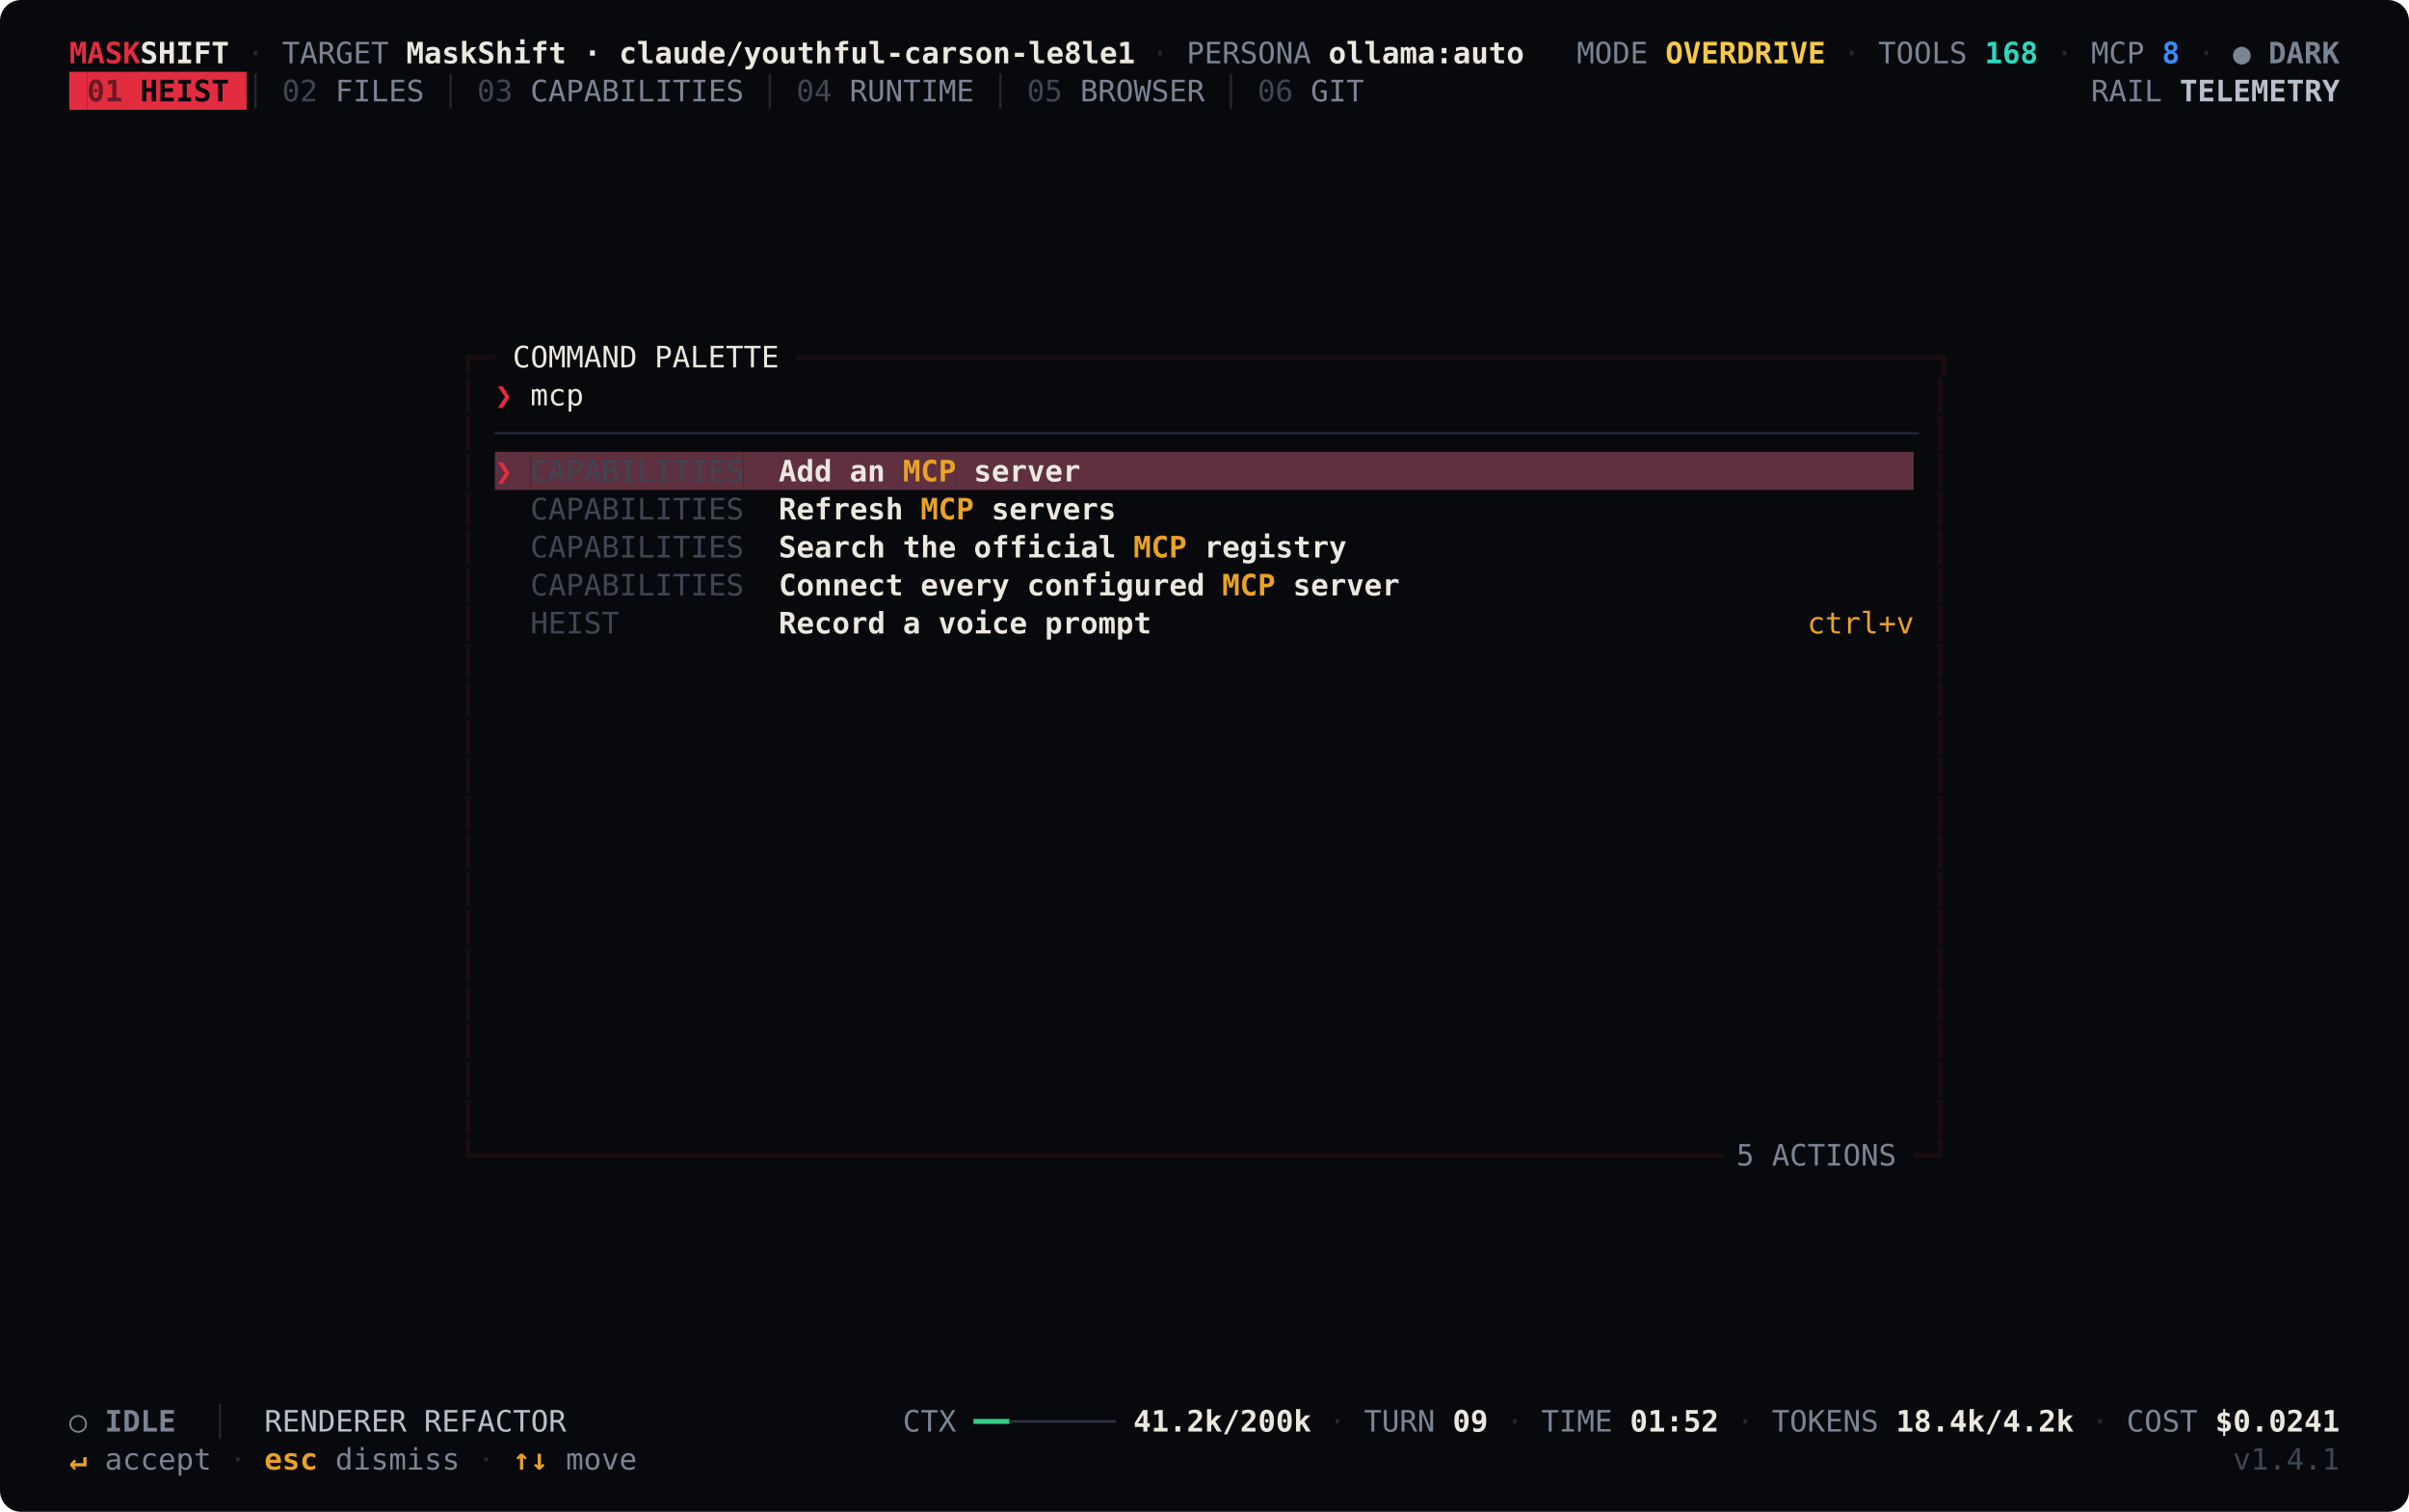
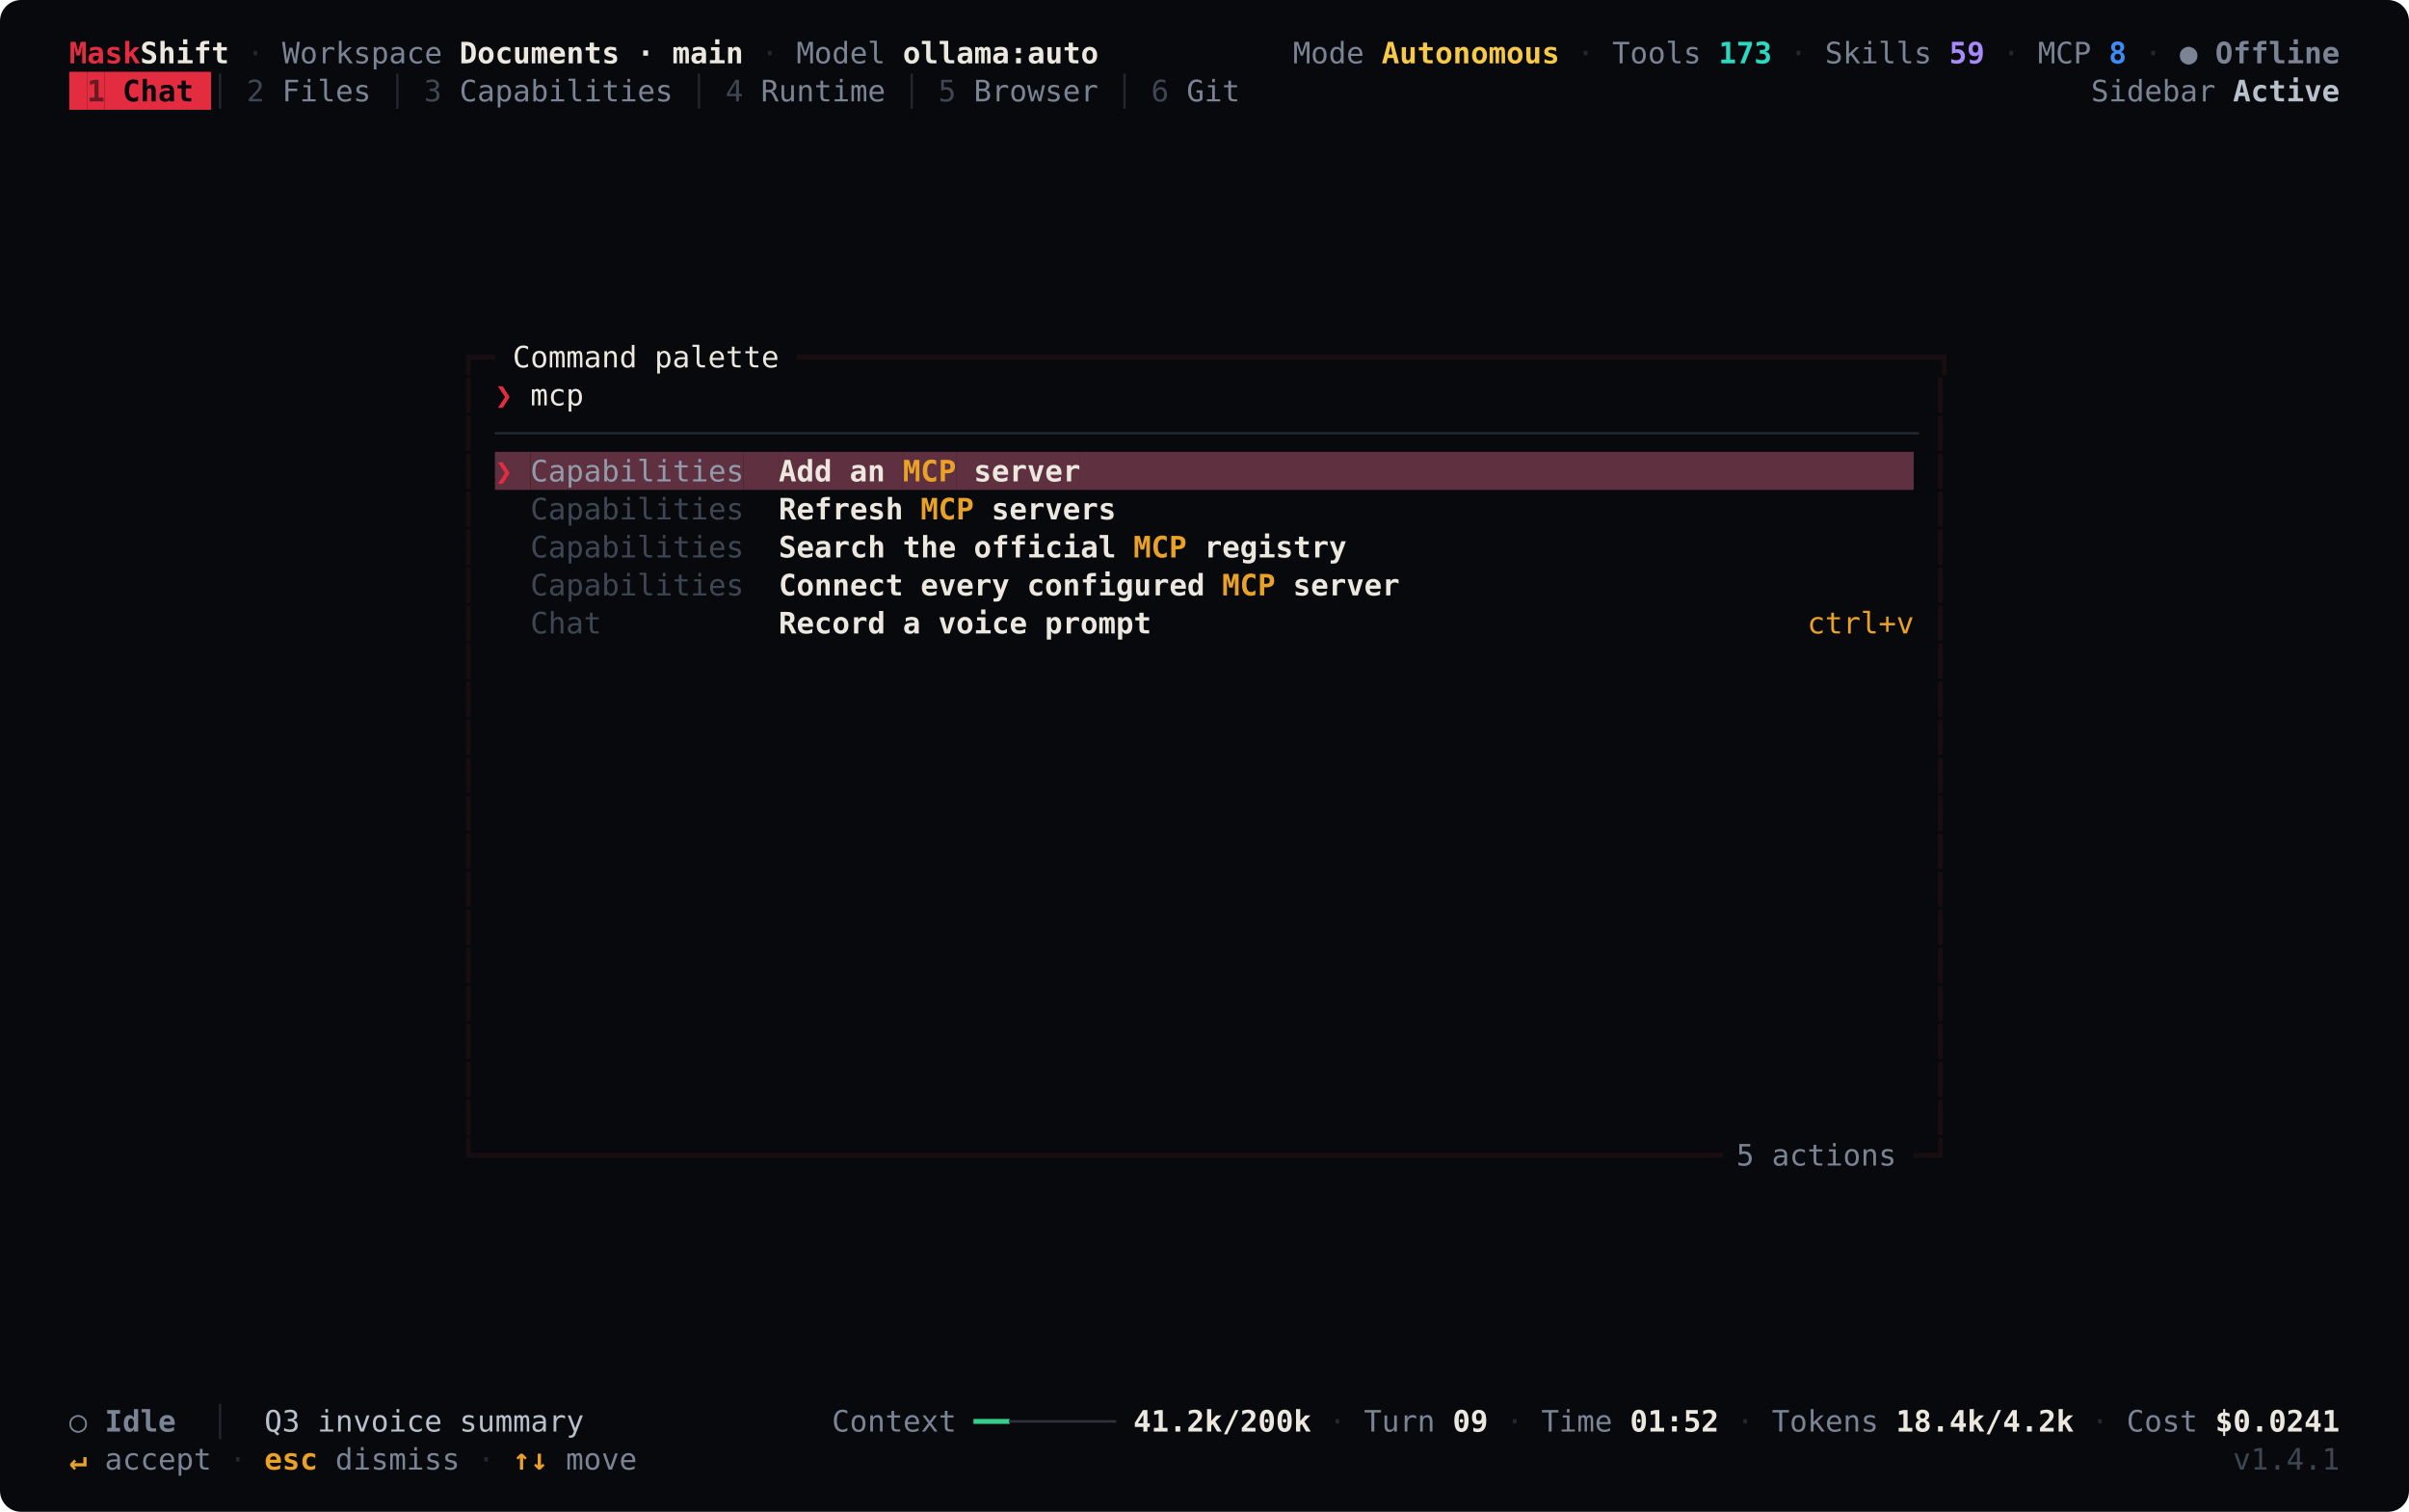
<svg xmlns="http://www.w3.org/2000/svg" width="1141" height="716" viewBox="0 0 1141 716" role="img" aria-label="MaskShift — command palette">
  <rect width="100%" height="100%" rx="10" fill="#08090C" />
  <g font-family="SFMono-Regular, Menlo, Consolas, DejaVu Sans Mono, monospace" font-size="14" xml:space="preserve">
-     <text x="32.80" y="30.00" fill="#e32c40" textLength="33.60" lengthAdjust="spacingAndGlyphs" font-weight="700">MASK</text>
-     <text x="66.40" y="30.00" fill="#ece8e0" textLength="42.00" lengthAdjust="spacingAndGlyphs" font-weight="700">SHIFT</text>
+     <text x="32.80" y="30.00" fill="#e32c40" textLength="33.60" lengthAdjust="spacingAndGlyphs" font-weight="700">Mask</text>
+     <text x="66.40" y="30.00" fill="#ece8e0" textLength="42.00" lengthAdjust="spacingAndGlyphs" font-weight="700">Shift</text>
    <text x="116.80" y="30.00" fill="#222731" textLength="8.40" lengthAdjust="spacingAndGlyphs">·</text>
-     <text x="133.60" y="30.00" fill="#7a8494" textLength="50.40" lengthAdjust="spacingAndGlyphs">TARGET</text>
-     <text x="192.40" y="30.00" fill="#ece8e0" textLength="75.60" lengthAdjust="spacingAndGlyphs" font-weight="700">MaskShift</text>
-     <text x="276.40" y="30.00" fill="#ece8e0" textLength="8.40" lengthAdjust="spacingAndGlyphs" font-weight="700">·</text>
-     <text x="293.20" y="30.00" fill="#ece8e0" textLength="243.60" lengthAdjust="spacingAndGlyphs" font-weight="700">claude/youthful-carson-le8le1</text>
-     <text x="545.20" y="30.00" fill="#222731" textLength="8.40" lengthAdjust="spacingAndGlyphs">·</text>
-     <text x="562.00" y="30.00" fill="#7a8494" textLength="58.80" lengthAdjust="spacingAndGlyphs">PERSONA</text>
-     <text x="629.20" y="30.00" fill="#ece8e0" textLength="92.40" lengthAdjust="spacingAndGlyphs" font-weight="700">ollama:auto</text>
-     <text x="746.80" y="30.00" fill="#7a8494" textLength="33.60" lengthAdjust="spacingAndGlyphs">MODE</text>
-     <text x="788.80" y="30.00" fill="#f7c948" textLength="75.60" lengthAdjust="spacingAndGlyphs" font-weight="700">OVERDRIVE</text>
-     <text x="872.80" y="30.00" fill="#222731" textLength="8.40" lengthAdjust="spacingAndGlyphs">·</text>
-     <text x="889.60" y="30.00" fill="#7a8494" textLength="42.00" lengthAdjust="spacingAndGlyphs">TOOLS</text>
-     <text x="940.00" y="30.00" fill="#2bd9c0" textLength="25.20" lengthAdjust="spacingAndGlyphs" font-weight="700">168</text>
-     <text x="973.60" y="30.00" fill="#222731" textLength="8.40" lengthAdjust="spacingAndGlyphs">·</text>
-     <text x="990.40" y="30.00" fill="#7a8494" textLength="25.20" lengthAdjust="spacingAndGlyphs">MCP</text>
-     <text x="1024.00" y="30.00" fill="#3d8bf5" textLength="8.40" lengthAdjust="spacingAndGlyphs" font-weight="700">8</text>
-     <text x="1040.80" y="30.00" fill="#222731" textLength="8.40" lengthAdjust="spacingAndGlyphs">·</text>
-     <text x="1057.60" y="30.00" fill="#7a8494" textLength="8.40" lengthAdjust="spacingAndGlyphs">●</text>
-     <text x="1074.40" y="30.00" fill="#7a8494" textLength="33.60" lengthAdjust="spacingAndGlyphs" font-weight="700">DARK</text>
+     <text x="133.60" y="30.00" fill="#7a8494" textLength="75.60" lengthAdjust="spacingAndGlyphs">Workspace</text>
+     <text x="217.60" y="30.00" fill="#ece8e0" textLength="75.60" lengthAdjust="spacingAndGlyphs" font-weight="700">Documents</text>
+     <text x="301.60" y="30.00" fill="#ece8e0" textLength="8.40" lengthAdjust="spacingAndGlyphs" font-weight="700">·</text>
+     <text x="318.40" y="30.00" fill="#ece8e0" textLength="33.60" lengthAdjust="spacingAndGlyphs" font-weight="700">main</text>
+     <text x="360.40" y="30.00" fill="#222731" textLength="8.40" lengthAdjust="spacingAndGlyphs">·</text>
+     <text x="377.20" y="30.00" fill="#7a8494" textLength="42.00" lengthAdjust="spacingAndGlyphs">Model</text>
+     <text x="427.60" y="30.00" fill="#ece8e0" textLength="92.40" lengthAdjust="spacingAndGlyphs" font-weight="700">ollama:auto</text>
+     <text x="612.40" y="30.00" fill="#7a8494" textLength="33.60" lengthAdjust="spacingAndGlyphs">Mode</text>
+     <text x="654.40" y="30.00" fill="#f7c948" textLength="84.00" lengthAdjust="spacingAndGlyphs" font-weight="700">Autonomous</text>
+     <text x="746.80" y="30.00" fill="#222731" textLength="8.40" lengthAdjust="spacingAndGlyphs">·</text>
+     <text x="763.60" y="30.00" fill="#7a8494" textLength="42.00" lengthAdjust="spacingAndGlyphs">Tools</text>
+     <text x="814.00" y="30.00" fill="#2bd9c0" textLength="25.20" lengthAdjust="spacingAndGlyphs" font-weight="700">173</text>
+     <text x="847.60" y="30.00" fill="#222731" textLength="8.40" lengthAdjust="spacingAndGlyphs">·</text>
+     <text x="864.40" y="30.00" fill="#7a8494" textLength="50.40" lengthAdjust="spacingAndGlyphs">Skills</text>
+     <text x="923.20" y="30.00" fill="#a78bfa" textLength="16.80" lengthAdjust="spacingAndGlyphs" font-weight="700">59</text>
+     <text x="948.40" y="30.00" fill="#222731" textLength="8.40" lengthAdjust="spacingAndGlyphs">·</text>
+     <text x="965.20" y="30.00" fill="#7a8494" textLength="25.20" lengthAdjust="spacingAndGlyphs">MCP</text>
+     <text x="998.80" y="30.00" fill="#3d8bf5" textLength="8.40" lengthAdjust="spacingAndGlyphs" font-weight="700">8</text>
+     <text x="1015.60" y="30.00" fill="#222731" textLength="8.40" lengthAdjust="spacingAndGlyphs">·</text>
+     <text x="1032.40" y="30.00" fill="#7a8494" textLength="8.40" lengthAdjust="spacingAndGlyphs">●</text>
+     <text x="1049.20" y="30.00" fill="#7a8494" textLength="58.80" lengthAdjust="spacingAndGlyphs" font-weight="700">Offline</text>
    <rect x="32.80" y="34.00" width="8.40" height="18" fill="#e32c40" />
-     <rect x="41.20" y="34.00" width="16.80" height="18" fill="#e32c40" />
-     <text x="41.20" y="48.00" fill="#6b1923" textLength="16.80" lengthAdjust="spacingAndGlyphs" font-weight="700">01</text>
-     <rect x="58.00" y="34.00" width="58.80" height="18" fill="#e32c40" />
-     <text x="66.40" y="48.00" fill="#08090c" textLength="42.00" lengthAdjust="spacingAndGlyphs" font-weight="700">HEIST</text>
-     <text x="116.80" y="48.00" fill="#222731" textLength="8.40" lengthAdjust="spacingAndGlyphs">│</text>
-     <text x="133.60" y="48.00" fill="#3f4653" textLength="16.80" lengthAdjust="spacingAndGlyphs">02</text>
-     <text x="158.80" y="48.00" fill="#7a8494" textLength="42.00" lengthAdjust="spacingAndGlyphs">FILES</text>
-     <text x="209.20" y="48.00" fill="#222731" textLength="8.40" lengthAdjust="spacingAndGlyphs">│</text>
-     <text x="226.00" y="48.00" fill="#3f4653" textLength="16.80" lengthAdjust="spacingAndGlyphs">03</text>
-     <text x="251.20" y="48.00" fill="#7a8494" textLength="100.80" lengthAdjust="spacingAndGlyphs">CAPABILITIES</text>
-     <text x="360.40" y="48.00" fill="#222731" textLength="8.40" lengthAdjust="spacingAndGlyphs">│</text>
-     <text x="377.20" y="48.00" fill="#3f4653" textLength="16.80" lengthAdjust="spacingAndGlyphs">04</text>
-     <text x="402.40" y="48.00" fill="#7a8494" textLength="58.80" lengthAdjust="spacingAndGlyphs">RUNTIME</text>
-     <text x="469.60" y="48.00" fill="#222731" textLength="8.40" lengthAdjust="spacingAndGlyphs">│</text>
-     <text x="486.40" y="48.00" fill="#3f4653" textLength="16.80" lengthAdjust="spacingAndGlyphs">05</text>
-     <text x="511.60" y="48.00" fill="#7a8494" textLength="58.80" lengthAdjust="spacingAndGlyphs">BROWSER</text>
-     <text x="578.80" y="48.00" fill="#222731" textLength="8.40" lengthAdjust="spacingAndGlyphs">│</text>
-     <text x="595.60" y="48.00" fill="#3f4653" textLength="16.80" lengthAdjust="spacingAndGlyphs">06</text>
-     <text x="620.80" y="48.00" fill="#7a8494" textLength="25.20" lengthAdjust="spacingAndGlyphs">GIT</text>
-     <text x="990.40" y="48.00" fill="#7a8494" textLength="33.60" lengthAdjust="spacingAndGlyphs">RAIL</text>
-     <text x="1032.40" y="48.00" fill="#b8c0cb" textLength="75.60" lengthAdjust="spacingAndGlyphs" font-weight="700">TELEMETRY</text>
-     <text x="217.60" y="174.00" fill="#1a0d12" textLength="16.80" lengthAdjust="spacingAndGlyphs">┏━</text>
-     <text x="242.80" y="174.00" fill="#ece8e0" textLength="58.80" lengthAdjust="spacingAndGlyphs">COMMAND</text>
-     <text x="310.00" y="174.00" fill="#ece8e0" textLength="58.80" lengthAdjust="spacingAndGlyphs">PALETTE</text>
-     <text x="377.20" y="174.00" fill="#1a0d12" textLength="546.00" lengthAdjust="spacingAndGlyphs">━━━━━━━━━━━━━━━━━━━━━━━━━━━━━━━━━━━━━━━━━━━━━━━━━━━━━━━━━━━━━━━━┓</text>
-     <text x="217.60" y="192.00" fill="#1a0d12" textLength="8.40" lengthAdjust="spacingAndGlyphs">┃</text>
+     <rect x="41.20" y="34.00" width="8.40" height="18" fill="#e32c40" />
+     <text x="41.20" y="48.00" fill="#6b1923" textLength="8.40" lengthAdjust="spacingAndGlyphs" font-weight="700">1</text>
+     <rect x="49.60" y="34.00" width="50.40" height="18" fill="#e32c40" />
+     <text x="58.00" y="48.00" fill="#08090c" textLength="33.60" lengthAdjust="spacingAndGlyphs" font-weight="700">Chat</text>
+     <text x="100.00" y="48.00" fill="#222731" textLength="8.40" lengthAdjust="spacingAndGlyphs">│</text>
+     <text x="116.80" y="48.00" fill="#3f4653" textLength="8.40" lengthAdjust="spacingAndGlyphs">2</text>
+     <text x="133.60" y="48.00" fill="#7a8494" textLength="42.00" lengthAdjust="spacingAndGlyphs">Files</text>
+     <text x="184.00" y="48.00" fill="#222731" textLength="8.40" lengthAdjust="spacingAndGlyphs">│</text>
+     <text x="200.80" y="48.00" fill="#3f4653" textLength="8.40" lengthAdjust="spacingAndGlyphs">3</text>
+     <text x="217.60" y="48.00" fill="#7a8494" textLength="100.80" lengthAdjust="spacingAndGlyphs">Capabilities</text>
+     <text x="326.80" y="48.00" fill="#222731" textLength="8.40" lengthAdjust="spacingAndGlyphs">│</text>
+     <text x="343.60" y="48.00" fill="#3f4653" textLength="8.40" lengthAdjust="spacingAndGlyphs">4</text>
+     <text x="360.40" y="48.00" fill="#7a8494" textLength="58.80" lengthAdjust="spacingAndGlyphs">Runtime</text>
+     <text x="427.60" y="48.00" fill="#222731" textLength="8.40" lengthAdjust="spacingAndGlyphs">│</text>
+     <text x="444.40" y="48.00" fill="#3f4653" textLength="8.40" lengthAdjust="spacingAndGlyphs">5</text>
+     <text x="461.20" y="48.00" fill="#7a8494" textLength="58.80" lengthAdjust="spacingAndGlyphs">Browser</text>
+     <text x="528.40" y="48.00" fill="#222731" textLength="8.40" lengthAdjust="spacingAndGlyphs">│</text>
+     <text x="545.20" y="48.00" fill="#3f4653" textLength="8.40" lengthAdjust="spacingAndGlyphs">6</text>
+     <text x="562.00" y="48.00" fill="#7a8494" textLength="25.20" lengthAdjust="spacingAndGlyphs">Git</text>
+     <text x="990.40" y="48.00" fill="#7a8494" textLength="58.80" lengthAdjust="spacingAndGlyphs">Sidebar</text>
+     <text x="1057.60" y="48.00" fill="#b8c0cb" textLength="50.40" lengthAdjust="spacingAndGlyphs" font-weight="700">Active</text>
+     <text x="217.60" y="174.00" fill="#180d11" textLength="16.80" lengthAdjust="spacingAndGlyphs">┏━</text>
+     <text x="242.80" y="174.00" fill="#ece8e0" textLength="58.80" lengthAdjust="spacingAndGlyphs">Command</text>
+     <text x="310.00" y="174.00" fill="#ece8e0" textLength="58.80" lengthAdjust="spacingAndGlyphs">palette</text>
+     <text x="377.20" y="174.00" fill="#180d11" textLength="546.00" lengthAdjust="spacingAndGlyphs">━━━━━━━━━━━━━━━━━━━━━━━━━━━━━━━━━━━━━━━━━━━━━━━━━━━━━━━━━━━━━━━━┓</text>
+     <text x="217.60" y="192.00" fill="#180d11" textLength="8.40" lengthAdjust="spacingAndGlyphs">┃</text>
    <text x="234.40" y="192.00" fill="#e32c40" textLength="8.40" lengthAdjust="spacingAndGlyphs">❯</text>
    <text x="251.20" y="192.00" fill="#ece8e0" textLength="25.20" lengthAdjust="spacingAndGlyphs">mcp</text>
-     <text x="914.80" y="192.00" fill="#1a0d12" textLength="8.40" lengthAdjust="spacingAndGlyphs">┃</text>
-     <text x="217.60" y="210.00" fill="#1a0d12" textLength="8.40" lengthAdjust="spacingAndGlyphs">┃</text>
+     <text x="914.80" y="192.00" fill="#180d11" textLength="8.40" lengthAdjust="spacingAndGlyphs">┃</text>
+     <text x="217.60" y="210.00" fill="#180d11" textLength="8.40" lengthAdjust="spacingAndGlyphs">┃</text>
    <text x="234.40" y="210.00" fill="#222731" textLength="672.00" lengthAdjust="spacingAndGlyphs">────────────────────────────────────────────────────────────────────────────────</text>
-     <text x="914.80" y="210.00" fill="#1a0d12" textLength="8.40" lengthAdjust="spacingAndGlyphs">┃</text>
-     <text x="217.60" y="228.00" fill="#1a0d12" textLength="8.40" lengthAdjust="spacingAndGlyphs">┃</text>
+     <text x="914.80" y="210.00" fill="#180d11" textLength="8.40" lengthAdjust="spacingAndGlyphs">┃</text>
+     <text x="217.60" y="228.00" fill="#180d11" textLength="8.40" lengthAdjust="spacingAndGlyphs">┃</text>
    <rect x="234.40" y="214.00" width="8.40" height="18" fill="#5e3040" />
    <text x="234.40" y="228.00" fill="#e32c40" textLength="8.40" lengthAdjust="spacingAndGlyphs">❯</text>
    <rect x="242.80" y="214.00" width="8.40" height="18" fill="#5e3040" />
    <rect x="251.20" y="214.00" width="100.80" height="18" fill="#5e3040" />
-     <text x="251.20" y="228.00" fill="#3f4653" textLength="100.80" lengthAdjust="spacingAndGlyphs">CAPABILITIES</text>
+     <text x="251.20" y="228.00" fill="#929baa" textLength="100.80" lengthAdjust="spacingAndGlyphs">Capabilities</text>
    <rect x="352.00" y="214.00" width="16.80" height="18" fill="#5e3040" />
    <rect x="368.80" y="214.00" width="58.80" height="18" fill="#5e3040" />
    <text x="368.80" y="228.00" fill="#ece8e0" textLength="25.20" lengthAdjust="spacingAndGlyphs" font-weight="700">Add</text>
    <text x="402.40" y="228.00" fill="#ece8e0" textLength="16.80" lengthAdjust="spacingAndGlyphs" font-weight="700">an</text>
    <rect x="427.60" y="214.00" width="25.20" height="18" fill="#5e3040" />
    <text x="427.60" y="228.00" fill="#e9a227" textLength="25.20" lengthAdjust="spacingAndGlyphs" font-weight="700">MCP</text>
    <rect x="452.80" y="214.00" width="58.80" height="18" fill="#5e3040" />
    <text x="461.20" y="228.00" fill="#ece8e0" textLength="50.40" lengthAdjust="spacingAndGlyphs" font-weight="700">server</text>
    <rect x="511.60" y="214.00" width="394.80" height="18" fill="#5e3040" />
-     <text x="914.80" y="228.00" fill="#1a0d12" textLength="8.40" lengthAdjust="spacingAndGlyphs">┃</text>
-     <text x="217.60" y="246.00" fill="#1a0d12" textLength="8.40" lengthAdjust="spacingAndGlyphs">┃</text>
-     <text x="251.20" y="246.00" fill="#3f4653" textLength="100.80" lengthAdjust="spacingAndGlyphs">CAPABILITIES</text>
+     <text x="914.80" y="228.00" fill="#180d11" textLength="8.40" lengthAdjust="spacingAndGlyphs">┃</text>
+     <text x="217.60" y="246.00" fill="#180d11" textLength="8.40" lengthAdjust="spacingAndGlyphs">┃</text>
+     <text x="251.20" y="246.00" fill="#3f4653" textLength="100.80" lengthAdjust="spacingAndGlyphs">Capabilities</text>
    <text x="368.80" y="246.00" fill="#ece8e0" textLength="58.80" lengthAdjust="spacingAndGlyphs" font-weight="700">Refresh</text>
    <text x="436.00" y="246.00" fill="#e9a227" textLength="25.20" lengthAdjust="spacingAndGlyphs" font-weight="700">MCP</text>
    <text x="469.60" y="246.00" fill="#ece8e0" textLength="58.80" lengthAdjust="spacingAndGlyphs" font-weight="700">servers</text>
-     <text x="914.80" y="246.00" fill="#1a0d12" textLength="8.40" lengthAdjust="spacingAndGlyphs">┃</text>
-     <text x="217.60" y="264.00" fill="#1a0d12" textLength="8.40" lengthAdjust="spacingAndGlyphs">┃</text>
-     <text x="251.20" y="264.00" fill="#3f4653" textLength="100.80" lengthAdjust="spacingAndGlyphs">CAPABILITIES</text>
+     <text x="914.80" y="246.00" fill="#180d11" textLength="8.40" lengthAdjust="spacingAndGlyphs">┃</text>
+     <text x="217.60" y="264.00" fill="#180d11" textLength="8.40" lengthAdjust="spacingAndGlyphs">┃</text>
+     <text x="251.20" y="264.00" fill="#3f4653" textLength="100.80" lengthAdjust="spacingAndGlyphs">Capabilities</text>
    <text x="368.80" y="264.00" fill="#ece8e0" textLength="50.40" lengthAdjust="spacingAndGlyphs" font-weight="700">Search</text>
    <text x="427.60" y="264.00" fill="#ece8e0" textLength="25.20" lengthAdjust="spacingAndGlyphs" font-weight="700">the</text>
    <text x="461.20" y="264.00" fill="#ece8e0" textLength="67.20" lengthAdjust="spacingAndGlyphs" font-weight="700">official</text>
    <text x="536.80" y="264.00" fill="#e9a227" textLength="25.20" lengthAdjust="spacingAndGlyphs" font-weight="700">MCP</text>
    <text x="570.40" y="264.00" fill="#ece8e0" textLength="67.20" lengthAdjust="spacingAndGlyphs" font-weight="700">registry</text>
-     <text x="914.80" y="264.00" fill="#1a0d12" textLength="8.40" lengthAdjust="spacingAndGlyphs">┃</text>
-     <text x="217.60" y="282.00" fill="#1a0d12" textLength="8.40" lengthAdjust="spacingAndGlyphs">┃</text>
-     <text x="251.20" y="282.00" fill="#3f4653" textLength="100.80" lengthAdjust="spacingAndGlyphs">CAPABILITIES</text>
+     <text x="914.80" y="264.00" fill="#180d11" textLength="8.40" lengthAdjust="spacingAndGlyphs">┃</text>
+     <text x="217.60" y="282.00" fill="#180d11" textLength="8.40" lengthAdjust="spacingAndGlyphs">┃</text>
+     <text x="251.20" y="282.00" fill="#3f4653" textLength="100.80" lengthAdjust="spacingAndGlyphs">Capabilities</text>
    <text x="368.80" y="282.00" fill="#ece8e0" textLength="58.80" lengthAdjust="spacingAndGlyphs" font-weight="700">Connect</text>
    <text x="436.00" y="282.00" fill="#ece8e0" textLength="42.00" lengthAdjust="spacingAndGlyphs" font-weight="700">every</text>
    <text x="486.40" y="282.00" fill="#ece8e0" textLength="84.00" lengthAdjust="spacingAndGlyphs" font-weight="700">configured</text>
    <text x="578.80" y="282.00" fill="#e9a227" textLength="25.20" lengthAdjust="spacingAndGlyphs" font-weight="700">MCP</text>
    <text x="612.40" y="282.00" fill="#ece8e0" textLength="50.40" lengthAdjust="spacingAndGlyphs" font-weight="700">server</text>
-     <text x="914.80" y="282.00" fill="#1a0d12" textLength="8.40" lengthAdjust="spacingAndGlyphs">┃</text>
-     <text x="217.60" y="300.00" fill="#1a0d12" textLength="8.40" lengthAdjust="spacingAndGlyphs">┃</text>
-     <text x="251.20" y="300.00" fill="#3f4653" textLength="42.00" lengthAdjust="spacingAndGlyphs">HEIST</text>
+     <text x="914.80" y="282.00" fill="#180d11" textLength="8.40" lengthAdjust="spacingAndGlyphs">┃</text>
+     <text x="217.60" y="300.00" fill="#180d11" textLength="8.40" lengthAdjust="spacingAndGlyphs">┃</text>
+     <text x="251.20" y="300.00" fill="#3f4653" textLength="33.60" lengthAdjust="spacingAndGlyphs">Chat</text>
    <text x="368.80" y="300.00" fill="#ece8e0" textLength="50.40" lengthAdjust="spacingAndGlyphs" font-weight="700">Record</text>
    <text x="427.60" y="300.00" fill="#ece8e0" textLength="8.40" lengthAdjust="spacingAndGlyphs" font-weight="700">a</text>
    <text x="444.40" y="300.00" fill="#ece8e0" textLength="42.00" lengthAdjust="spacingAndGlyphs" font-weight="700">voice</text>
    <text x="494.80" y="300.00" fill="#ece8e0" textLength="50.40" lengthAdjust="spacingAndGlyphs" font-weight="700">prompt</text>
    <text x="856.00" y="300.00" fill="#e9a227" textLength="50.40" lengthAdjust="spacingAndGlyphs">ctrl+v</text>
-     <text x="914.80" y="300.00" fill="#1a0d12" textLength="8.40" lengthAdjust="spacingAndGlyphs">┃</text>
-     <text x="217.60" y="318.00" fill="#1a0d12" textLength="8.40" lengthAdjust="spacingAndGlyphs">┃</text>
-     <text x="914.80" y="318.00" fill="#1a0d12" textLength="8.40" lengthAdjust="spacingAndGlyphs">┃</text>
-     <text x="217.60" y="336.00" fill="#1a0d12" textLength="8.40" lengthAdjust="spacingAndGlyphs">┃</text>
-     <text x="914.80" y="336.00" fill="#1a0d12" textLength="8.40" lengthAdjust="spacingAndGlyphs">┃</text>
-     <text x="217.60" y="354.00" fill="#1a0d12" textLength="8.40" lengthAdjust="spacingAndGlyphs">┃</text>
-     <text x="914.80" y="354.00" fill="#1a0d12" textLength="8.40" lengthAdjust="spacingAndGlyphs">┃</text>
-     <text x="217.60" y="372.00" fill="#1a0d12" textLength="8.40" lengthAdjust="spacingAndGlyphs">┃</text>
-     <text x="914.80" y="372.00" fill="#1a0d12" textLength="8.40" lengthAdjust="spacingAndGlyphs">┃</text>
-     <text x="217.60" y="390.00" fill="#1a0d12" textLength="8.40" lengthAdjust="spacingAndGlyphs">┃</text>
-     <text x="914.80" y="390.00" fill="#1a0d12" textLength="8.40" lengthAdjust="spacingAndGlyphs">┃</text>
-     <text x="217.60" y="408.00" fill="#1a0d12" textLength="8.40" lengthAdjust="spacingAndGlyphs">┃</text>
-     <text x="914.80" y="408.00" fill="#1a0d12" textLength="8.40" lengthAdjust="spacingAndGlyphs">┃</text>
-     <text x="217.60" y="426.00" fill="#1a0d12" textLength="8.40" lengthAdjust="spacingAndGlyphs">┃</text>
-     <text x="914.80" y="426.00" fill="#1a0d12" textLength="8.40" lengthAdjust="spacingAndGlyphs">┃</text>
-     <text x="217.60" y="444.00" fill="#1a0d12" textLength="8.40" lengthAdjust="spacingAndGlyphs">┃</text>
-     <text x="914.80" y="444.00" fill="#1a0d12" textLength="8.40" lengthAdjust="spacingAndGlyphs">┃</text>
-     <text x="217.60" y="462.00" fill="#1a0d12" textLength="8.40" lengthAdjust="spacingAndGlyphs">┃</text>
-     <text x="914.80" y="462.00" fill="#1a0d12" textLength="8.40" lengthAdjust="spacingAndGlyphs">┃</text>
-     <text x="217.60" y="480.00" fill="#1a0d12" textLength="8.40" lengthAdjust="spacingAndGlyphs">┃</text>
-     <text x="914.80" y="480.00" fill="#1a0d12" textLength="8.40" lengthAdjust="spacingAndGlyphs">┃</text>
-     <text x="217.60" y="498.00" fill="#1a0d12" textLength="8.40" lengthAdjust="spacingAndGlyphs">┃</text>
-     <text x="914.80" y="498.00" fill="#1a0d12" textLength="8.40" lengthAdjust="spacingAndGlyphs">┃</text>
-     <text x="217.60" y="516.00" fill="#1a0d12" textLength="8.40" lengthAdjust="spacingAndGlyphs">┃</text>
-     <text x="914.80" y="516.00" fill="#1a0d12" textLength="8.40" lengthAdjust="spacingAndGlyphs">┃</text>
-     <text x="217.60" y="534.00" fill="#1a0d12" textLength="8.40" lengthAdjust="spacingAndGlyphs">┃</text>
-     <text x="914.80" y="534.00" fill="#1a0d12" textLength="8.40" lengthAdjust="spacingAndGlyphs">┃</text>
-     <text x="217.60" y="552.00" fill="#1a0d12" textLength="596.40" lengthAdjust="spacingAndGlyphs">┗━━━━━━━━━━━━━━━━━━━━━━━━━━━━━━━━━━━━━━━━━━━━━━━━━━━━━━━━━━━━━━━━━━━━━━</text>
+     <text x="914.80" y="300.00" fill="#180d11" textLength="8.40" lengthAdjust="spacingAndGlyphs">┃</text>
+     <text x="217.60" y="318.00" fill="#180d11" textLength="8.40" lengthAdjust="spacingAndGlyphs">┃</text>
+     <text x="914.80" y="318.00" fill="#180d11" textLength="8.40" lengthAdjust="spacingAndGlyphs">┃</text>
+     <text x="217.60" y="336.00" fill="#180d11" textLength="8.40" lengthAdjust="spacingAndGlyphs">┃</text>
+     <text x="914.80" y="336.00" fill="#180d11" textLength="8.40" lengthAdjust="spacingAndGlyphs">┃</text>
+     <text x="217.60" y="354.00" fill="#180d11" textLength="8.40" lengthAdjust="spacingAndGlyphs">┃</text>
+     <text x="914.80" y="354.00" fill="#180d11" textLength="8.40" lengthAdjust="spacingAndGlyphs">┃</text>
+     <text x="217.60" y="372.00" fill="#180d11" textLength="8.40" lengthAdjust="spacingAndGlyphs">┃</text>
+     <text x="914.80" y="372.00" fill="#180d11" textLength="8.40" lengthAdjust="spacingAndGlyphs">┃</text>
+     <text x="217.60" y="390.00" fill="#180d11" textLength="8.40" lengthAdjust="spacingAndGlyphs">┃</text>
+     <text x="914.80" y="390.00" fill="#180d11" textLength="8.40" lengthAdjust="spacingAndGlyphs">┃</text>
+     <text x="217.60" y="408.00" fill="#180d11" textLength="8.40" lengthAdjust="spacingAndGlyphs">┃</text>
+     <text x="914.80" y="408.00" fill="#180d11" textLength="8.40" lengthAdjust="spacingAndGlyphs">┃</text>
+     <text x="217.60" y="426.00" fill="#180d11" textLength="8.40" lengthAdjust="spacingAndGlyphs">┃</text>
+     <text x="914.80" y="426.00" fill="#180d11" textLength="8.40" lengthAdjust="spacingAndGlyphs">┃</text>
+     <text x="217.60" y="444.00" fill="#180d11" textLength="8.40" lengthAdjust="spacingAndGlyphs">┃</text>
+     <text x="914.80" y="444.00" fill="#180d11" textLength="8.40" lengthAdjust="spacingAndGlyphs">┃</text>
+     <text x="217.60" y="462.00" fill="#180d11" textLength="8.40" lengthAdjust="spacingAndGlyphs">┃</text>
+     <text x="914.80" y="462.00" fill="#180d11" textLength="8.40" lengthAdjust="spacingAndGlyphs">┃</text>
+     <text x="217.60" y="480.00" fill="#180d11" textLength="8.40" lengthAdjust="spacingAndGlyphs">┃</text>
+     <text x="914.80" y="480.00" fill="#180d11" textLength="8.40" lengthAdjust="spacingAndGlyphs">┃</text>
+     <text x="217.60" y="498.00" fill="#180d11" textLength="8.40" lengthAdjust="spacingAndGlyphs">┃</text>
+     <text x="914.80" y="498.00" fill="#180d11" textLength="8.40" lengthAdjust="spacingAndGlyphs">┃</text>
+     <text x="217.60" y="516.00" fill="#180d11" textLength="8.40" lengthAdjust="spacingAndGlyphs">┃</text>
+     <text x="914.80" y="516.00" fill="#180d11" textLength="8.40" lengthAdjust="spacingAndGlyphs">┃</text>
+     <text x="217.60" y="534.00" fill="#180d11" textLength="8.40" lengthAdjust="spacingAndGlyphs">┃</text>
+     <text x="914.80" y="534.00" fill="#180d11" textLength="8.40" lengthAdjust="spacingAndGlyphs">┃</text>
+     <text x="217.60" y="552.00" fill="#180d11" textLength="596.40" lengthAdjust="spacingAndGlyphs">┗━━━━━━━━━━━━━━━━━━━━━━━━━━━━━━━━━━━━━━━━━━━━━━━━━━━━━━━━━━━━━━━━━━━━━━</text>
    <text x="822.40" y="552.00" fill="#7a8494" textLength="8.40" lengthAdjust="spacingAndGlyphs">5</text>
-     <text x="839.20" y="552.00" fill="#7a8494" textLength="58.80" lengthAdjust="spacingAndGlyphs">ACTIONS</text>
-     <text x="906.40" y="552.00" fill="#1a0d12" textLength="16.80" lengthAdjust="spacingAndGlyphs">━┛</text>
+     <text x="839.20" y="552.00" fill="#7a8494" textLength="58.80" lengthAdjust="spacingAndGlyphs">actions</text>
+     <text x="906.40" y="552.00" fill="#180d11" textLength="16.80" lengthAdjust="spacingAndGlyphs">━┛</text>
    <text x="32.80" y="678.00" fill="#7a8494" textLength="8.40" lengthAdjust="spacingAndGlyphs">○</text>
-     <text x="49.60" y="678.00" fill="#7a8494" textLength="33.60" lengthAdjust="spacingAndGlyphs" font-weight="700">IDLE</text>
+     <text x="49.60" y="678.00" fill="#7a8494" textLength="33.60" lengthAdjust="spacingAndGlyphs" font-weight="700">Idle</text>
    <text x="100.00" y="678.00" fill="#222731" textLength="8.40" lengthAdjust="spacingAndGlyphs">│</text>
-     <text x="125.20" y="678.00" fill="#b8c0cb" textLength="67.20" lengthAdjust="spacingAndGlyphs">RENDERER</text>
-     <text x="200.80" y="678.00" fill="#b8c0cb" textLength="67.20" lengthAdjust="spacingAndGlyphs">REFACTOR</text>
-     <text x="427.60" y="678.00" fill="#7a8494" textLength="25.20" lengthAdjust="spacingAndGlyphs">CTX</text>
+     <text x="125.20" y="678.00" fill="#b8c0cb" textLength="16.80" lengthAdjust="spacingAndGlyphs">Q3</text>
+     <text x="150.40" y="678.00" fill="#b8c0cb" textLength="58.80" lengthAdjust="spacingAndGlyphs">invoice</text>
+     <text x="217.60" y="678.00" fill="#b8c0cb" textLength="58.80" lengthAdjust="spacingAndGlyphs">summary</text>
+     <text x="394.00" y="678.00" fill="#7a8494" textLength="58.80" lengthAdjust="spacingAndGlyphs">Context</text>
    <text x="461.20" y="678.00" fill="#35cf8b" textLength="16.80" lengthAdjust="spacingAndGlyphs">━━</text>
    <text x="478.00" y="678.00" fill="#2e343f" textLength="50.40" lengthAdjust="spacingAndGlyphs">──────</text>
    <text x="536.80" y="678.00" fill="#ece8e0" textLength="84.00" lengthAdjust="spacingAndGlyphs" font-weight="700">41.2k/200k</text>
    <text x="629.20" y="678.00" fill="#222731" textLength="8.40" lengthAdjust="spacingAndGlyphs">·</text>
-     <text x="646.00" y="678.00" fill="#7a8494" textLength="33.60" lengthAdjust="spacingAndGlyphs">TURN</text>
+     <text x="646.00" y="678.00" fill="#7a8494" textLength="33.60" lengthAdjust="spacingAndGlyphs">Turn</text>
    <text x="688.00" y="678.00" fill="#ece8e0" textLength="16.80" lengthAdjust="spacingAndGlyphs" font-weight="700">09</text>
    <text x="713.20" y="678.00" fill="#222731" textLength="8.40" lengthAdjust="spacingAndGlyphs">·</text>
-     <text x="730.00" y="678.00" fill="#7a8494" textLength="33.60" lengthAdjust="spacingAndGlyphs">TIME</text>
+     <text x="730.00" y="678.00" fill="#7a8494" textLength="33.60" lengthAdjust="spacingAndGlyphs">Time</text>
    <text x="772.00" y="678.00" fill="#ece8e0" textLength="42.00" lengthAdjust="spacingAndGlyphs" font-weight="700">01:52</text>
    <text x="822.40" y="678.00" fill="#222731" textLength="8.40" lengthAdjust="spacingAndGlyphs">·</text>
-     <text x="839.20" y="678.00" fill="#7a8494" textLength="50.40" lengthAdjust="spacingAndGlyphs">TOKENS</text>
+     <text x="839.20" y="678.00" fill="#7a8494" textLength="50.40" lengthAdjust="spacingAndGlyphs">Tokens</text>
    <text x="898.00" y="678.00" fill="#ece8e0" textLength="84.00" lengthAdjust="spacingAndGlyphs" font-weight="700">18.4k/4.2k</text>
    <text x="990.40" y="678.00" fill="#222731" textLength="8.40" lengthAdjust="spacingAndGlyphs">·</text>
-     <text x="1007.20" y="678.00" fill="#7a8494" textLength="33.60" lengthAdjust="spacingAndGlyphs">COST</text>
+     <text x="1007.20" y="678.00" fill="#7a8494" textLength="33.60" lengthAdjust="spacingAndGlyphs">Cost</text>
    <text x="1049.20" y="678.00" fill="#ece8e0" textLength="58.80" lengthAdjust="spacingAndGlyphs" font-weight="700">$0.0241</text>
    <text x="32.80" y="696.00" fill="#e9a227" textLength="8.40" lengthAdjust="spacingAndGlyphs" font-weight="700">↵</text>
    <text x="49.60" y="696.00" fill="#7a8494" textLength="50.40" lengthAdjust="spacingAndGlyphs">accept</text>
    <text x="108.40" y="696.00" fill="#222731" textLength="8.40" lengthAdjust="spacingAndGlyphs">·</text>
    <text x="125.20" y="696.00" fill="#e9a227" textLength="25.20" lengthAdjust="spacingAndGlyphs" font-weight="700">esc</text>
    <text x="158.80" y="696.00" fill="#7a8494" textLength="58.80" lengthAdjust="spacingAndGlyphs">dismiss</text>
    <text x="226.00" y="696.00" fill="#222731" textLength="8.40" lengthAdjust="spacingAndGlyphs">·</text>
    <text x="242.80" y="696.00" fill="#e9a227" textLength="16.80" lengthAdjust="spacingAndGlyphs" font-weight="700">↑↓</text>
    <text x="268.00" y="696.00" fill="#7a8494" textLength="33.60" lengthAdjust="spacingAndGlyphs">move</text>
    <text x="1057.60" y="696.00" fill="#3f4653" textLength="50.40" lengthAdjust="spacingAndGlyphs">v1.4.1</text>
  </g>
</svg>
